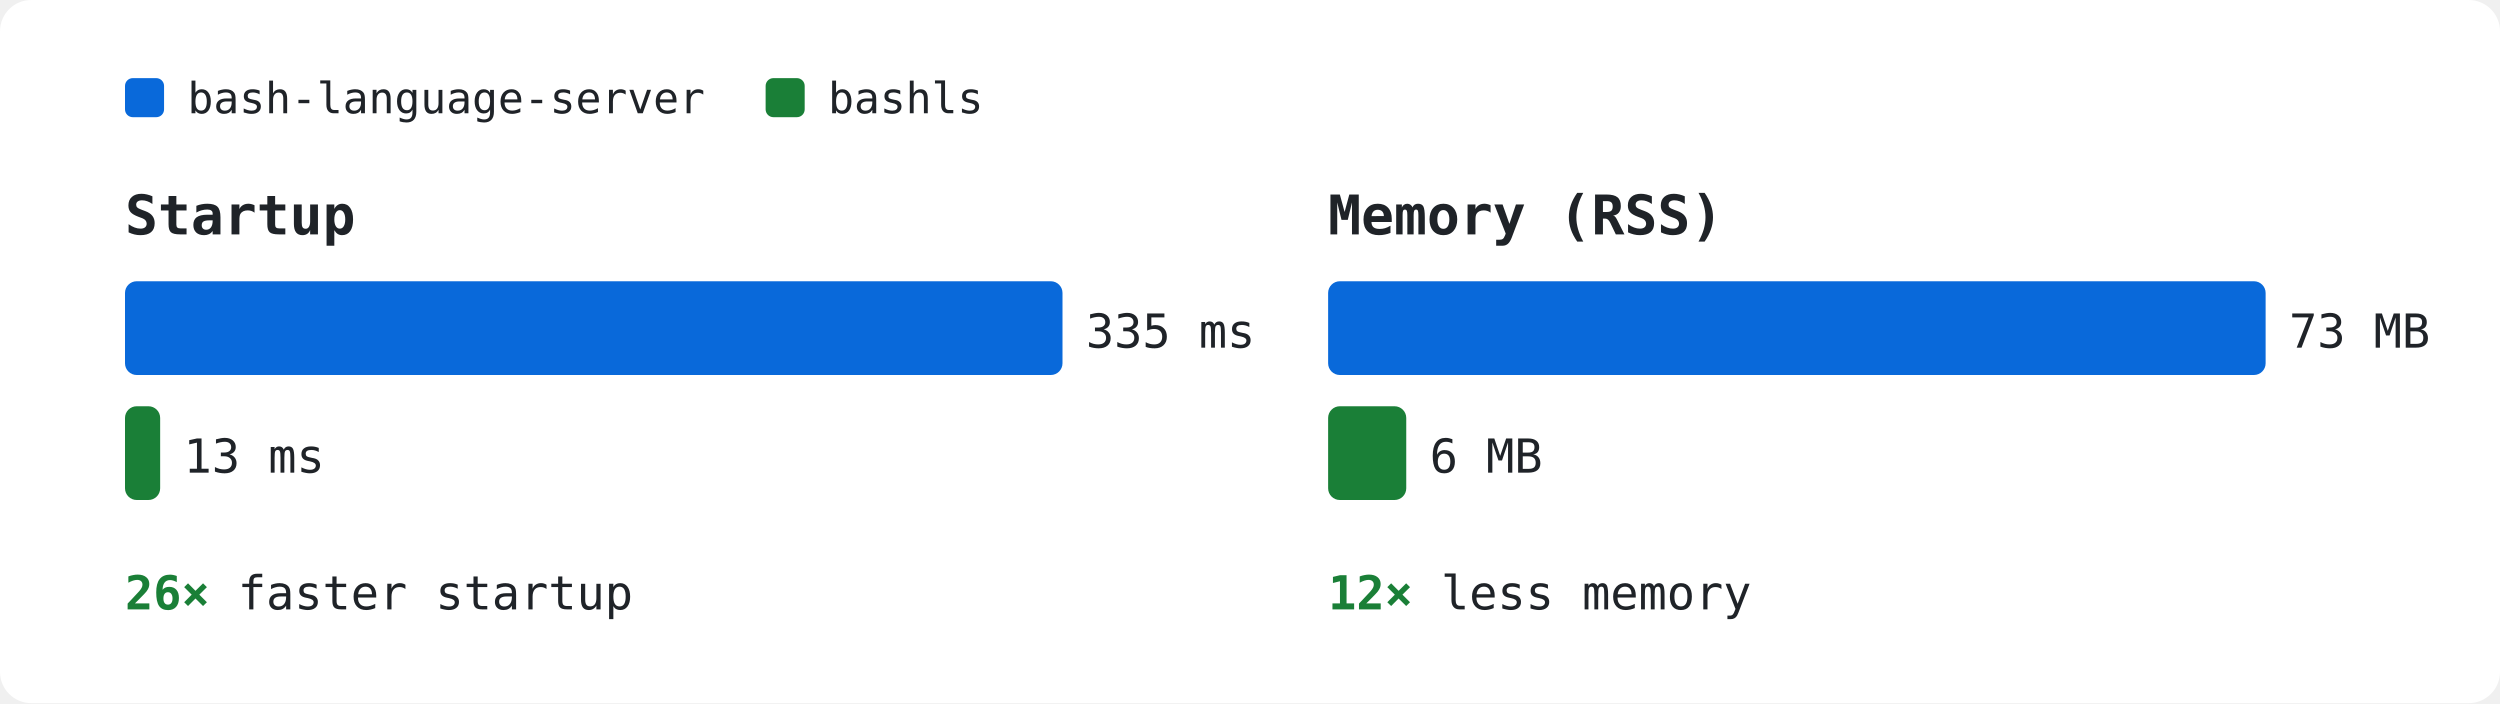
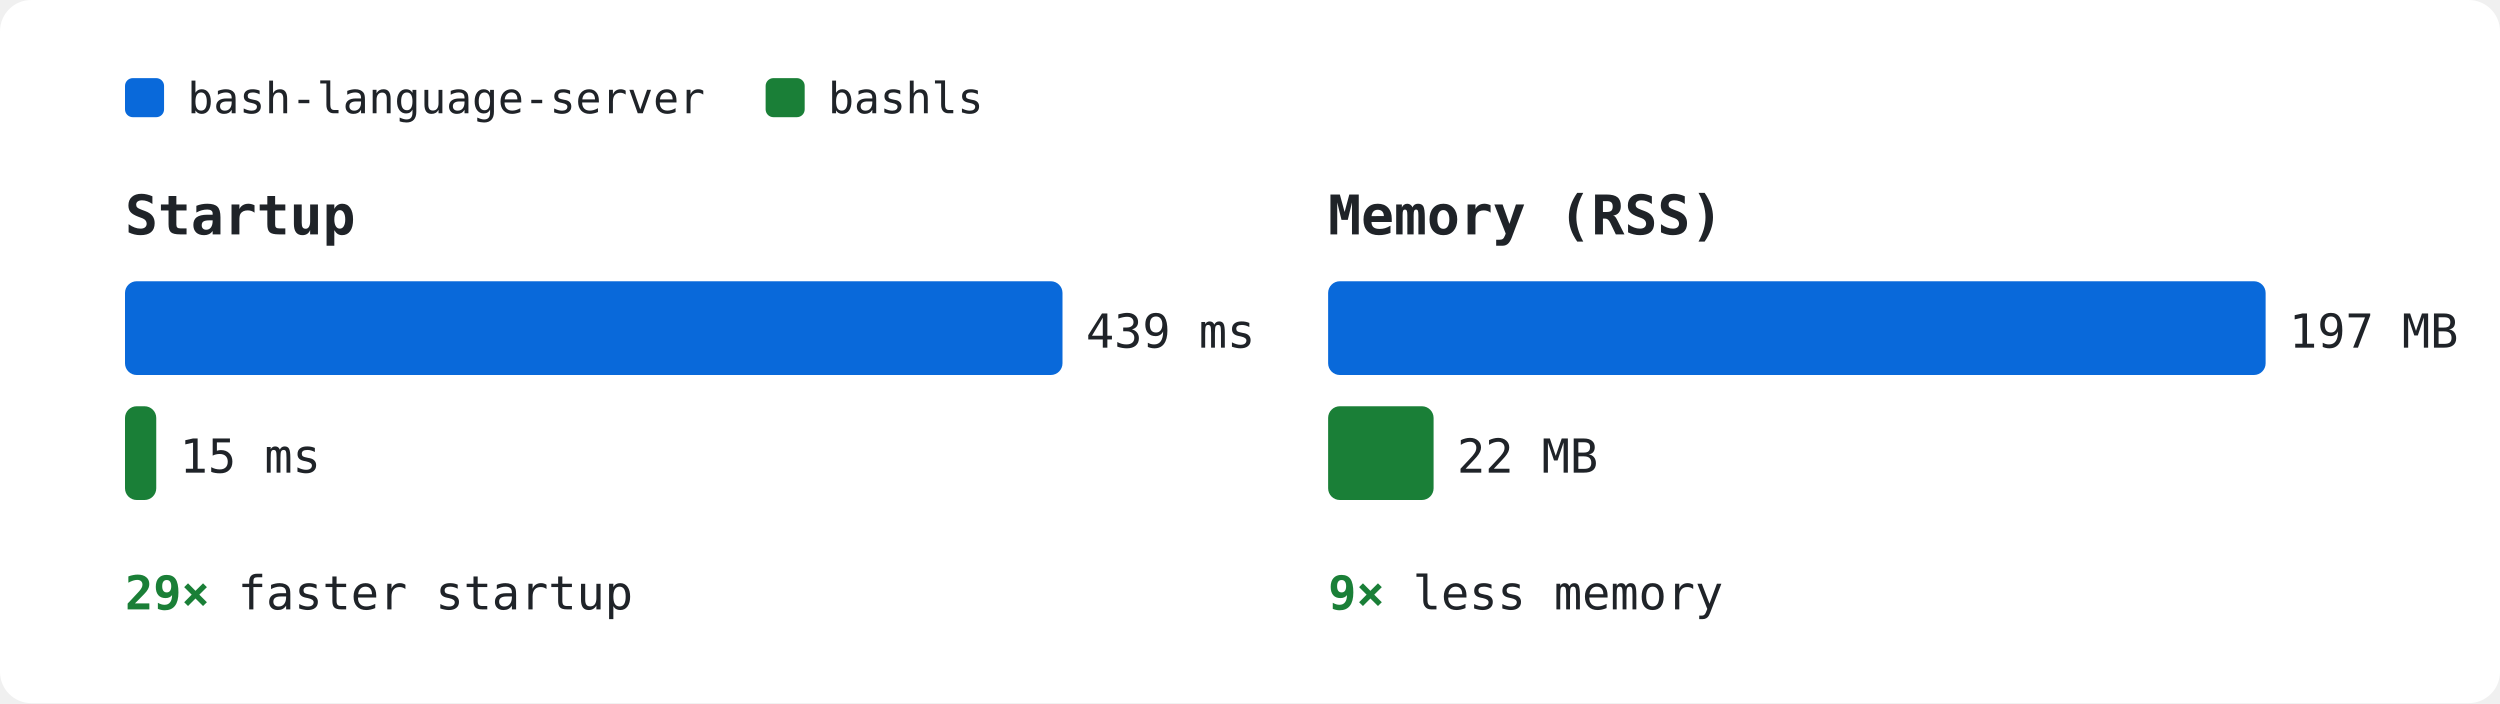
<svg xmlns="http://www.w3.org/2000/svg" width="640" height="180" font-family="ui-monospace,SFMono-Regular,Menlo,Monaco,Consolas,monospace" font-size="13">
  <rect width="640" height="180" fill="#ffffff" rx="8" />
  <rect x="32" y="20" width="10" height="10" fill="#0969da" rx="2" />
  <text x="48" y="29" fill="#1f2328" font-size="11">bash-language-server</text>
  <rect x="196" y="20" width="10" height="10" fill="#1a7f37" rx="2" />
  <text x="212" y="29" fill="#1f2328" font-size="11">bashls</text>
  <text x="32" y="60" fill="#1f2328" font-size="14" font-weight="600">Startup</text>
  <rect x="32" y="72" width="240" height="24" fill="#0969da" rx="3" />
-   <text x="278" y="89" fill="#1f2328" font-size="12">335 ms</text>
-   <rect x="32" y="104" width="9" height="24" fill="#1a7f37" rx="3" />
-   <text x="47" y="121" fill="#1f2328" font-size="12">13 ms</text>
+   <text x="278" y="89" fill="#1f2328" font-size="12">439 ms</text>
+   <rect x="32" y="104" width="8" height="24" fill="#1a7f37" rx="3" />
+   <text x="46" y="121" fill="#1f2328" font-size="12">15 ms</text>
  <text x="32" y="156" fill="#1f2328" font-size="12">
-     <tspan font-weight="600" fill="#1a7f37">26×</tspan> faster startup</text>
+     <tspan font-weight="600" fill="#1a7f37">29×</tspan> faster startup</text>
  <text x="340" y="60" fill="#1f2328" font-size="14" font-weight="600">Memory (RSS)</text>
  <rect x="340" y="72" width="240" height="24" fill="#0969da" rx="3" />
-   <text x="586" y="89" fill="#1f2328" font-size="12">73 MB</text>
-   <rect x="340" y="104" width="20" height="24" fill="#1a7f37" rx="3" />
-   <text x="366" y="121" fill="#1f2328" font-size="12">6 MB</text>
+   <text x="586" y="89" fill="#1f2328" font-size="12">197 MB</text>
+   <rect x="340" y="104" width="27" height="24" fill="#1a7f37" rx="3" />
+   <text x="373" y="121" fill="#1f2328" font-size="12">22 MB</text>
  <text x="340" y="156" fill="#1f2328" font-size="12">
-     <tspan font-weight="600" fill="#1a7f37">12×</tspan> less memory</text>
+     <tspan font-weight="600" fill="#1a7f37">9×</tspan> less memory</text>
</svg>
